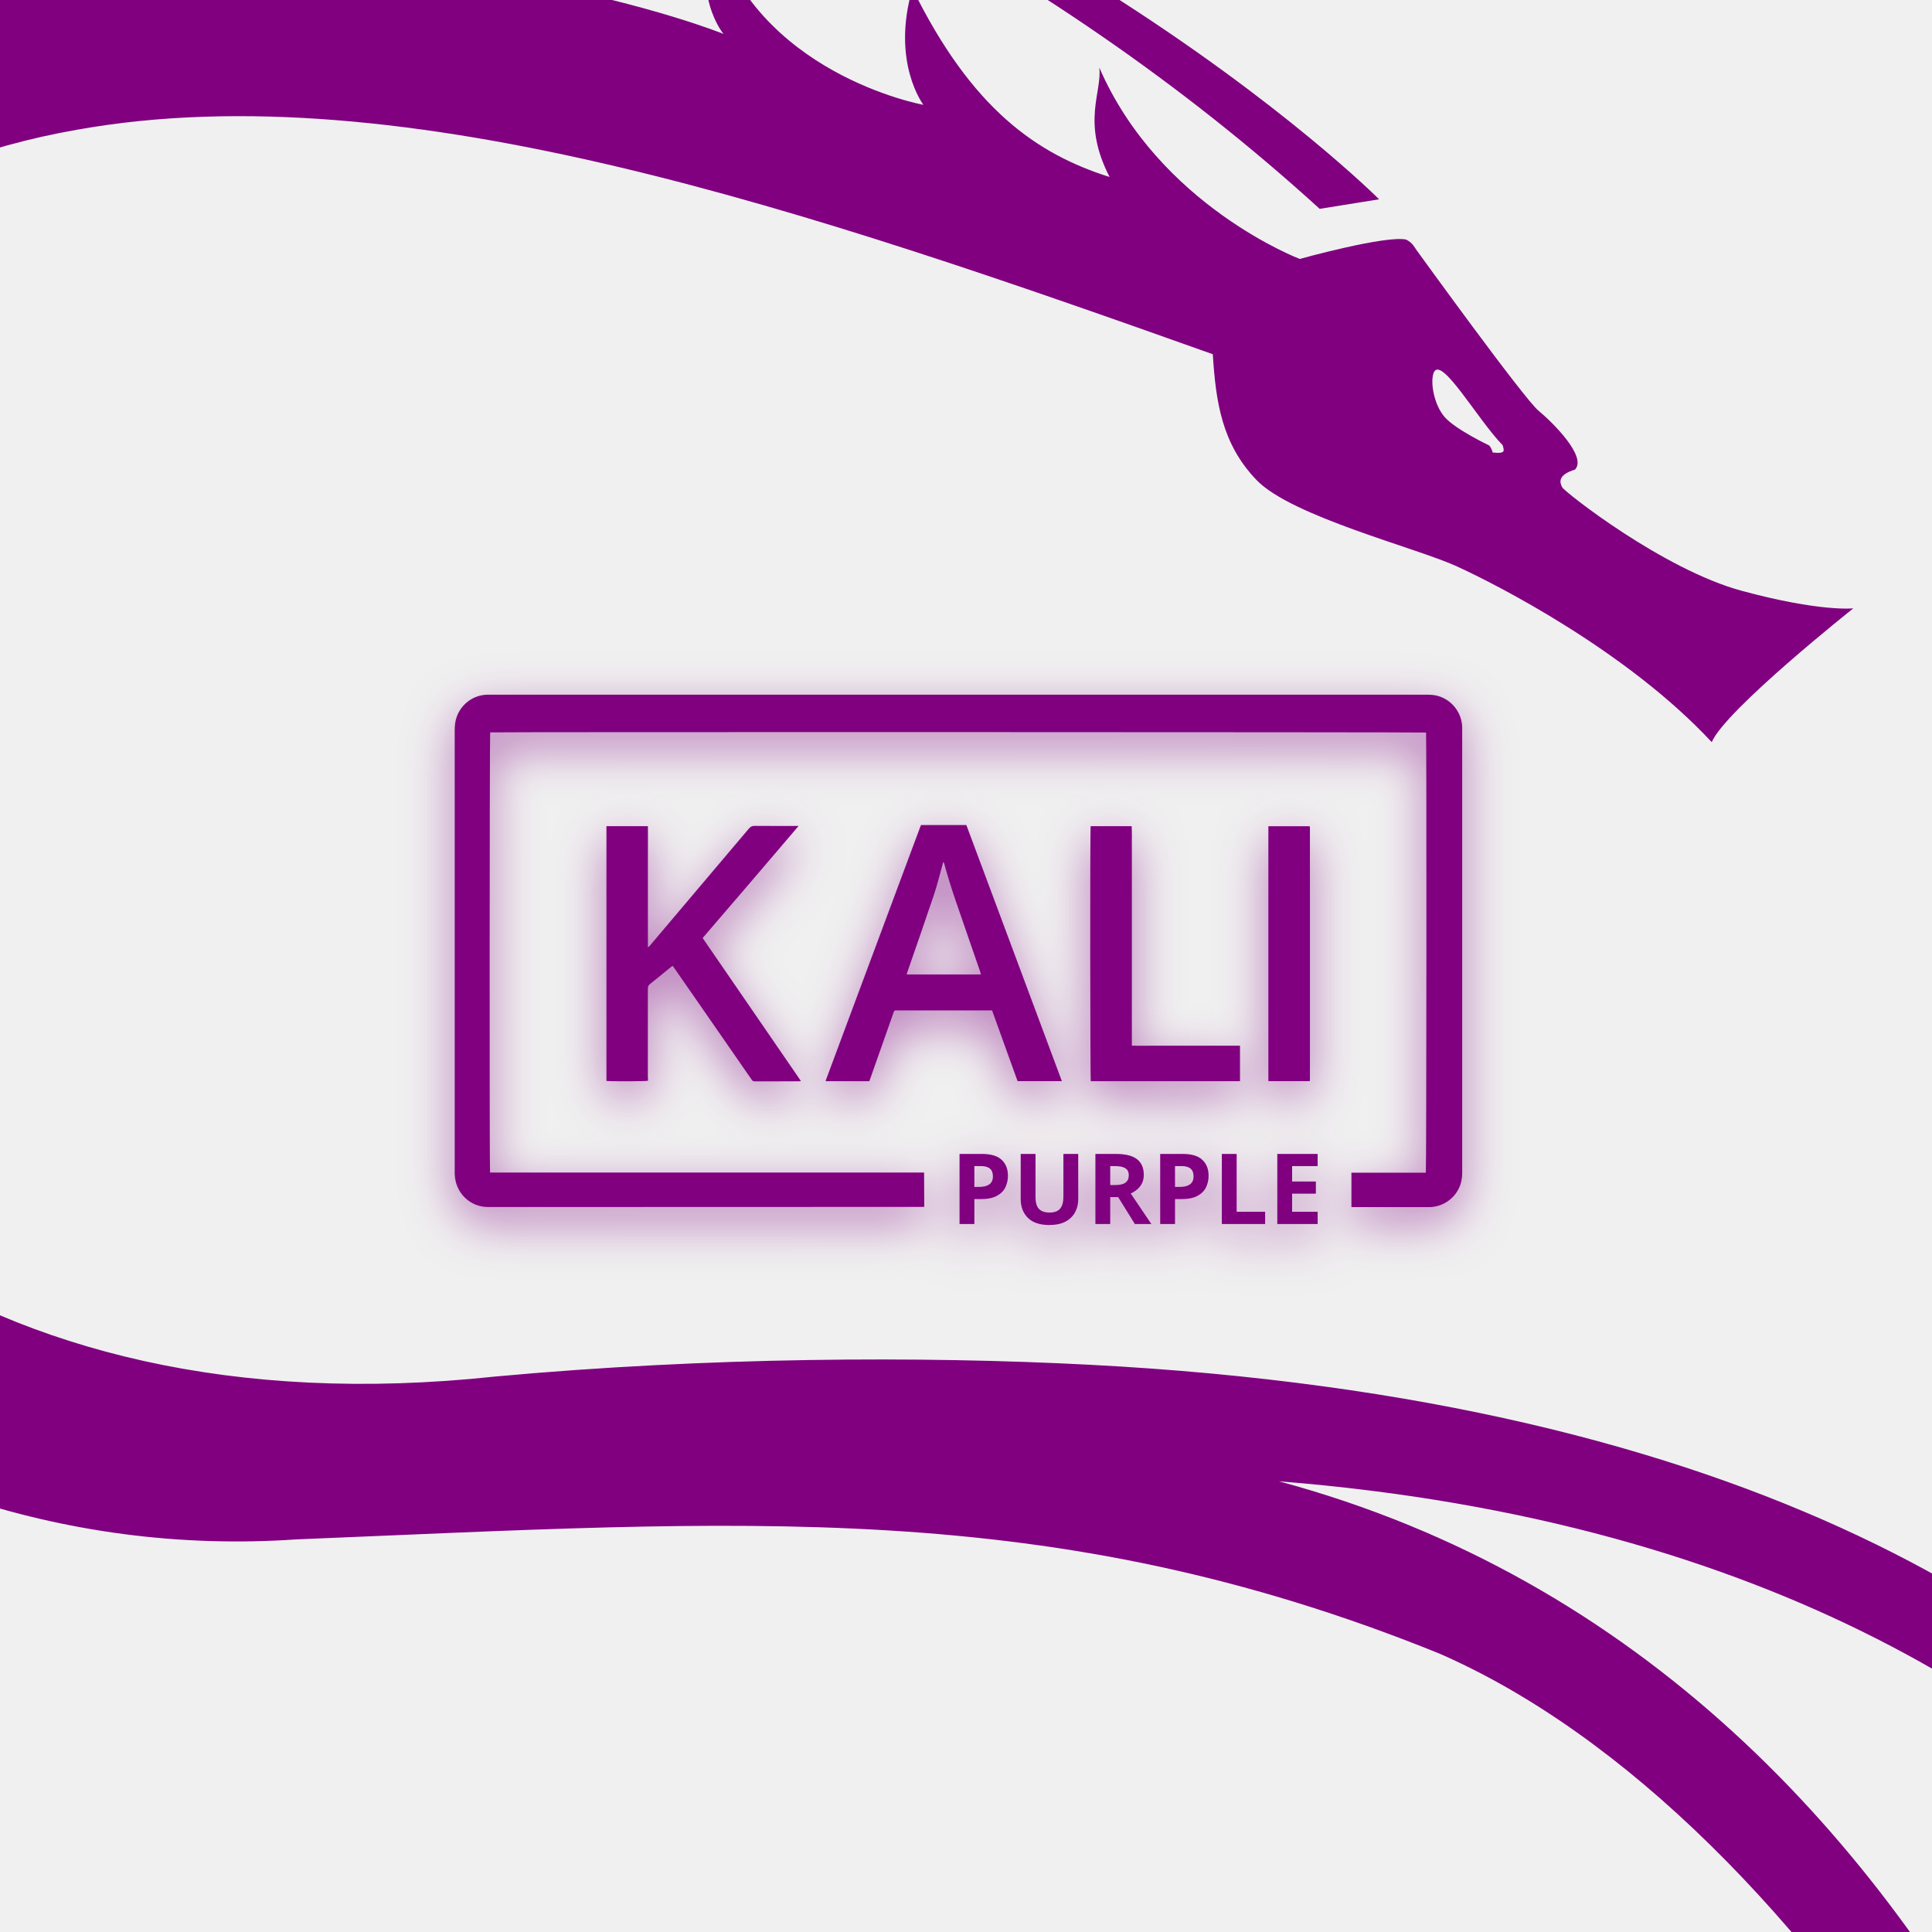
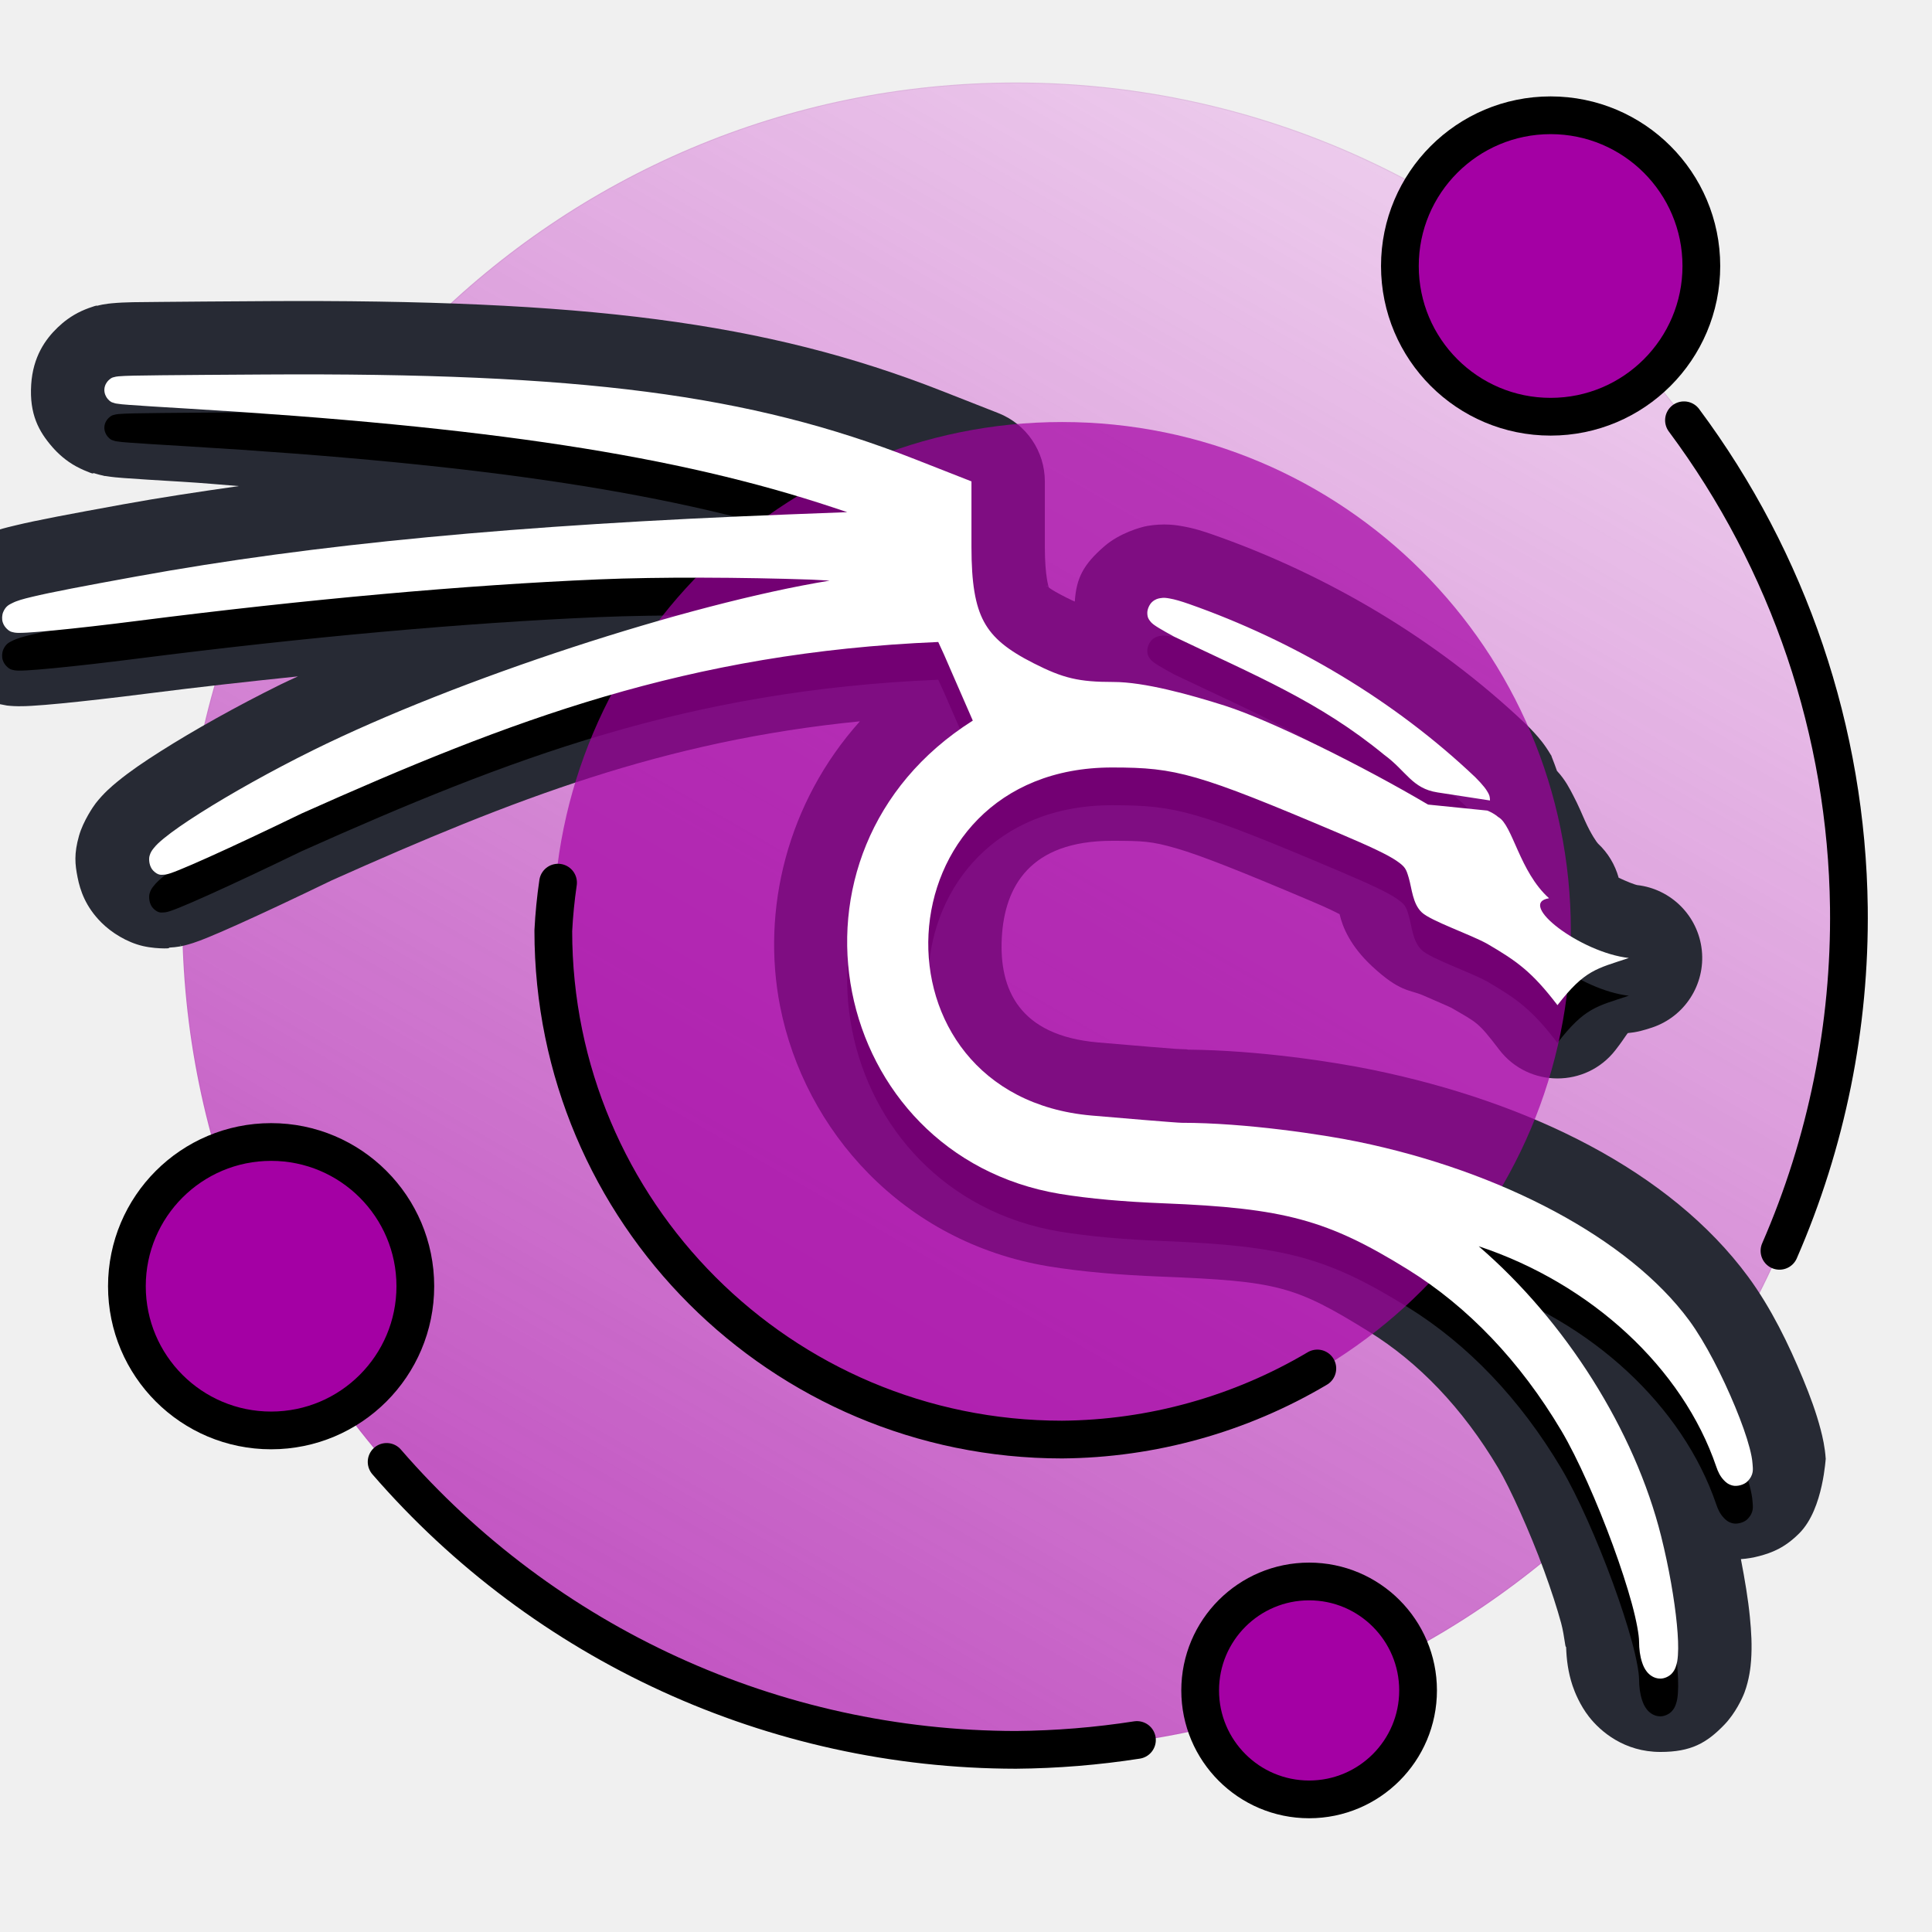
- <svg xmlns="http://www.w3.org/2000/svg" viewBox="0 0 512 512" version="1.1" id="svg13">
-   <defs id="defs17">
-     <filter style="color-interpolation-filters:sRGB" id="filter4524" x="-0.057" y="-0.109" width="1.114" height="1.217">
-       <feGaussianBlur stdDeviation="6.368" id="feGaussianBlur4526" />
-     </filter>
+ <svg xmlns="http://www.w3.org/2000/svg" version="1" viewBox="0 0 512 512">
+   <defs>
+     <linearGradient id="a" x1="85.279" x2="478.27" y1="562.62" y2="-118.06" gradientUnits="userSpaceOnUse">
+       <stop stop-color="#a400a4" offset="0" />
+       <stop stop-color="#a400a4" stop-opacity="0" offset="1" />
+     </linearGradient>
  </defs>
-   <filter id="a" color-interpolation-filters="sRGB" height="1.271" width="1.138" x="-0.069" y="-0.135">
-     <feGaussianBlur stdDeviation="7.505" id="feGaussianBlur2" />
-   </filter>
-   <g fill="#2777ff" id="g11" style="fill:#800080">
-     <path d="m-123.079-93.268s-122.689 3.371-324.196 87.895c-205.354 86.136-316.518 191.281-316.518 191.281s298.782-205.787 653.801-249.321zm472.804 148.613 15.753-2.527s-101.192-101.63-280.071-138.93c101.452 30.515 191.454 75.131 264.312 141.45zm30.253 43.337c2.039-4.455 11.568 12.453 18.241 19.305.393 1.457.898 2.321-2.633 1.934-.435-1.494-.979-1.889-.979-1.889s-8.83-4.187-11.725-7.475c-2.898-3.287-3.934-9.417-2.904-11.875zm262.724 504.405s-1.569-223.148-354.119-241.423c-44.683-2.315-100.89-2.042-157.283 3.125-278.366 29.938-319.152-294.247-110.677-330.446 86.363-15.38 194.717 21.783 300.778 59.529.811 12.654 2.389 23.819 11.656 33.4 9.263 9.578 42.165 17.881 52.888 22.76 10.723 4.881 45.264 22.531 67.683 46.645 3.568-8.509 37.519-35.459 37.519-35.459s-8.647 1.005-29.514-4.63c-20.869-5.635-46.938-26.175-47.628-27.439-.689-1.266-1.26-3.302 3.362-4.689 3.293-3.349-5.731-12.381-9.647-15.621-3.914-3.242-31.673-41.672-32.325-42.562-.653-.889-.932-1.812-2.732-2.783-5.436-1.2-28.216 5.128-28.216 5.128s-37.284-14.145-53.122-50.723c.802 6.593-4.808 14.401 2.733 29.01-19.32-6.11-36.542-18.012-52.25-49.953-5.717 19.547 2.903 30.822 2.903 30.822s-44.905-8.105-55.705-47.796c-5.977 18.837 2.732 29.008 2.732 29.008s-74.834-30.499-193.405-19.875c-80.035.196-109.702-137.837-104.564-162.026 0 0-120.133-49.539-347.939-54.966-227.807-5.43-410.449 34.609-410.449 34.609s397.223-56.734 729.078 42.573c15.445 47.581 55.76 125.452 77.032 162.704-47.1 39.579-100.827 77.684-98.732 194.689 2.098 117 111.598 209.773 235.749 201.259 118.196-4.813 199.536-11.577 302.834 30.207 98.906 43.126 190.907 194.257 211.954 335.987-1.716-106.468-62.788-330.018-254.373-381.594 262.955 20.904 303.775 210.535 303.775 210.535zm-773.509-713.136-12.136-29.147s-156.157-12.808-361.279 21.322c-205.121 34.129-406.81 126.055-406.81 126.055s416.507-147.531 780.218-118.23" stroke-width="12.016" id="path9" style="fill:#800080" />
-   </g>
-   <path id="path4522" style="fill:#800080;fill-opacity:1;stroke-width:3.78;filter:url(#filter4524);opacity:0.5" d="m 129.278,188.098 c -3.733,0.03 -7.01,2.387 -8.25,5.896 -0.405,1.141 -0.523,2.297 -0.523,3.494 v 117.652 c 0.138,4.902 3.973,8.724 8.83,8.736 10.182,0.015 115.598,-0.035 115.598,-0.035 l -0.039,-9.105 H 129.864 c -0.162,-0.978 -0.122,-116.119 0.038,-116.646 0.937,-0.131 247.477,-0.084 248.02,0.043 0.149,0.888 0.107,116.04 -0.057,116.646 h -19.721 v 9.105 c 0,0 0.804,7e-4 1.172,0.015 h 19.436 c 3.693,-0.038 6.964,-2.353 8.223,-5.834 0.405,-1.109 0.521,-2.253 0.521,-3.422 V 196.77 c -0.077,-3.894 -2.728,-7.314 -6.477,-8.35 l -0.008,-0.008 c -0.993,-0.266 -1.984,-0.314 -3.01,-0.314 z m 114.814,34.545 c -0.077,0.148 -0.133,0.256 -0.164,0.357 -8.356,22.407 -16.704,44.823 -25.057,67.227 -0.038,0.038 -0.038,0.105 -0.038,0.148 v 0.072 c 0,0.03 0.038,0.043 0.043,0.076 h 11.471 l 0.023,0.004 c 0.088,-0.256 0.19,-0.475 0.268,-0.713 1.776,-5.046 3.553,-10.083 5.334,-15.133 0.296,-0.812 0.592,-1.628 0.859,-2.443 0.106,-0.34 0.278,-0.518 0.637,-0.475 0.116,0.015 0.251,0 0.369,0 h 25.072 c 2.266,6.279 4.518,12.512 6.76,18.746 h 11.736 c -8.467,-22.684 -16.898,-45.278 -25.312,-67.867 z m -44.115,0.225 v 0.004 c -0.654,0 -1.066,0.19 -1.498,0.697 -8.739,10.349 -17.499,20.7 -26.258,31.037 -0.116,0.132 -0.267,0.252 -0.52,0.484 v -25.746 c 0,-2.131 0.038,-4.268 0,-6.4 h -10.99 v 67.508 c 0.873,0.153 10.417,0.12 11.006,-0.039 v -0.859 l -0.03,-0.004 v -23.547 c 0,-0.531 0.148,-0.904 0.582,-1.24 1.819,-1.438 3.614,-2.919 5.408,-4.387 0.179,-0.133 0.353,-0.251 0.576,-0.414 0.194,0.25 0.356,0.455 0.506,0.68 3.051,4.401 6.104,8.798 9.152,13.191 3.741,5.413 7.488,10.802 11.221,16.189 0.207,0.313 0.398,0.549 0.857,0.549 3.931,-0.015 7.857,-0.014 11.783,-0.014 0.13,0 0.264,-0.043 0.471,-0.09 -8.693,-12.66 -17.35,-25.23 -26.033,-37.879 1.747,-2.028 3.437,-3.98 5.125,-5.98 1.693,-1.958 3.379,-3.923 5.068,-5.895 1.687,-1.967 3.363,-3.937 5.055,-5.906 1.688,-1.973 3.38,-3.942 5.049,-5.91 1.681,-1.953 3.347,-3.907 5.129,-6.014 h -0.99 c -3.557,0 -7.112,0.022 -10.67,-0.015 z m 99.916,0.072 -10.855,0.002 c -0.183,0.844 -0.137,67.033 0.039,67.588 h 39.535 v -9.404 h -19.07 c -1.603,0 -3.22,0.015 -4.816,0 -1.573,-0.015 -3.14,0.058 -4.771,-0.035 v -52.926 l -0.011,-0.012 c 0,-1.748 0.066,-3.481 -0.049,-5.213 z m 36.238,0.023 v 67.549 h 10.949 c 0.038,-0.113 0.065,-0.175 0.065,-0.252 v -66.902 h -0.008 c 0,-0.105 0,-0.192 -0.038,-0.301 0,-0.03 -0.038,-0.038 -0.038,-0.057 0,-0.015 -0.043,-0.037 -0.043,-0.037 z m -86.16,9.455 c 0.116,0.177 0.209,0.285 0.24,0.402 1.836,6.855 4.344,13.506 6.623,20.23 0.947,2.798 1.929,5.578 2.893,8.377 0.073,0.251 0.146,0.501 0.234,0.811 h -19.693 c 0.088,-0.292 0.163,-0.542 0.248,-0.793 2.311,-6.693 4.656,-13.356 6.908,-20.066 0.904,-2.697 1.584,-5.48 2.354,-8.23 0.065,-0.208 0.106,-0.417 0.194,-0.73 z m 4.318,77.387 v 18.574 h 3.928 v -6.607 h 1.691 c 1.804,0 3.225,-0.287 4.266,-0.859 1.058,-0.572 1.813,-1.327 2.264,-2.264 0.451,-0.954 0.676,-1.968 0.676,-3.043 0,-1.804 -0.554,-3.217 -1.664,-4.24 -1.093,-1.041 -2.837,-1.561 -5.23,-1.561 z m 16.207,0 v 11.967 c 0,2.064 0.64,3.728 1.924,4.994 1.283,1.249 3.156,1.873 5.619,1.873 1.734,0 3.166,-0.295 4.293,-0.885 1.145,-0.607 1.994,-1.422 2.549,-2.445 0.572,-1.041 0.859,-2.203 0.859,-3.486 v -12.018 h -3.928 v 11.342 c 0,1.439 -0.295,2.497 -0.885,3.174 -0.572,0.676 -1.5,1.014 -2.783,1.014 -1.231,0 -2.161,-0.311 -2.785,-0.936 -0.624,-0.624 -0.936,-1.7 -0.936,-3.227 v -11.367 z m 19.797,0 v 18.574 h 3.928 v -7.129 h 2.107 l 4.422,7.129 h 4.371 l -5.463,-8.092 c 0.607,-0.278 1.171,-0.633 1.691,-1.066 0.538,-0.451 0.961,-0.987 1.273,-1.611 0.33,-0.642 0.494,-1.388 0.494,-2.238 0,-1.873 -0.606,-3.268 -1.82,-4.188 -1.197,-0.919 -3.062,-1.379 -5.594,-1.379 z m 17.17,0 v 18.574 h 3.928 v -6.607 h 1.691 c 1.804,0 3.225,-0.287 4.266,-0.859 1.058,-0.572 1.813,-1.327 2.264,-2.264 0.451,-0.954 0.676,-1.968 0.676,-3.043 0,-1.804 -0.554,-3.217 -1.664,-4.24 -1.093,-1.041 -2.837,-1.561 -5.23,-1.561 z m 16.336,0 v 18.574 h 11.473 v -3.252 h -7.545 v -15.322 z m 14.699,0 v 18.574 h 10.691 v -3.252 h -6.764 v -4.787 h 6.295 v -3.225 h -6.295 v -4.086 h 6.764 v -3.225 z m -80.281,3.225 h 1.795 c 2.081,0 3.121,0.903 3.121,2.707 0,0.989 -0.329,1.707 -0.988,2.158 -0.642,0.434 -1.517,0.65 -2.627,0.65 h -1.301 z m 36.004,0 h 1.197 c 1.283,0 2.219,0.191 2.809,0.572 0.607,0.364 0.91,0.989 0.91,1.873 0,0.85 -0.285,1.492 -0.857,1.926 -0.555,0.434 -1.482,0.65 -2.783,0.65 h -1.275 z m 17.17,0 h 1.795 c 2.081,0 3.121,0.903 3.121,2.707 0,0.989 -0.329,1.707 -0.988,2.158 -0.642,0.434 -1.517,0.65 -2.627,0.65 h -1.301 z" />
-   <path id="path18131" style="fill:#800080;fill-opacity:1;stroke-width:3.78" d="m 129.278,184.098 c -3.733,0.03 -7.01,2.387 -8.25,5.896 -0.405,1.141 -0.523,2.297 -0.523,3.494 v 117.652 c 0.138,4.902 3.973,8.724 8.83,8.736 10.182,0.015 115.598,-0.035 115.598,-0.035 l -0.039,-9.105 H 129.864 c -0.162,-0.978 -0.122,-116.119 0.038,-116.646 0.937,-0.131 247.477,-0.084 248.02,0.043 0.149,0.888 0.107,116.04 -0.057,116.646 h -19.721 v 9.105 c 0,0 0.804,7e-4 1.172,0.015 h 19.436 c 3.693,-0.038 6.964,-2.353 8.223,-5.834 0.405,-1.109 0.521,-2.253 0.521,-3.422 V 192.77 c -0.077,-3.894 -2.728,-7.314 -6.477,-8.35 l -0.008,-0.008 c -0.993,-0.266 -1.984,-0.314 -3.01,-0.314 z m 114.814,34.545 c -0.077,0.148 -0.133,0.256 -0.164,0.357 -8.356,22.407 -16.704,44.823 -25.057,67.227 -0.038,0.038 -0.038,0.105 -0.038,0.148 v 0.072 c 0,0.03 0.038,0.043 0.043,0.076 h 11.471 l 0.023,0.004 c 0.088,-0.256 0.19,-0.475 0.268,-0.713 1.776,-5.046 3.553,-10.083 5.334,-15.133 0.296,-0.812 0.592,-1.628 0.859,-2.443 0.106,-0.34 0.278,-0.518 0.637,-0.475 0.116,0.015 0.251,0 0.369,0 h 25.072 c 2.266,6.279 4.518,12.512 6.76,18.746 h 11.736 c -8.467,-22.684 -16.898,-45.278 -25.312,-67.867 z m -44.115,0.225 v 0.004 c -0.654,0 -1.066,0.19 -1.498,0.697 -8.739,10.349 -17.499,20.7 -26.258,31.037 -0.116,0.132 -0.267,0.252 -0.52,0.484 v -25.746 c 0,-2.131 0.038,-4.268 0,-6.4 h -10.99 v 67.508 c 0.873,0.153 10.417,0.12 11.006,-0.039 v -0.859 l -0.03,-0.004 v -23.547 c 0,-0.531 0.148,-0.904 0.582,-1.24 1.819,-1.438 3.614,-2.919 5.408,-4.387 0.179,-0.133 0.353,-0.251 0.576,-0.414 0.194,0.25 0.356,0.455 0.506,0.68 3.051,4.401 6.104,8.798 9.152,13.191 3.741,5.413 7.488,10.802 11.221,16.189 0.207,0.313 0.398,0.549 0.857,0.549 3.931,-0.015 7.857,-0.014 11.783,-0.014 0.13,0 0.264,-0.043 0.471,-0.09 -8.693,-12.66 -17.35,-25.23 -26.033,-37.879 1.747,-2.028 3.437,-3.98 5.125,-5.98 1.693,-1.958 3.379,-3.923 5.068,-5.895 1.687,-1.967 3.363,-3.937 5.055,-5.906 1.688,-1.973 3.38,-3.942 5.049,-5.91 1.681,-1.953 3.347,-3.907 5.129,-6.014 h -0.99 c -3.557,0 -7.112,0.022 -10.67,-0.015 z m 99.916,0.072 -10.855,0.002 c -0.183,0.844 -0.137,67.033 0.039,67.588 h 39.535 v -9.404 h -19.07 c -1.603,0 -3.22,0.015 -4.816,0 -1.573,-0.015 -3.14,0.058 -4.771,-0.035 v -52.926 l -0.011,-0.012 c 0,-1.748 0.066,-3.481 -0.049,-5.213 z m 36.238,0.023 v 67.549 h 10.949 c 0.038,-0.113 0.065,-0.175 0.065,-0.252 v -66.902 h -0.008 c 0,-0.105 0,-0.192 -0.038,-0.301 0,-0.03 -0.038,-0.038 -0.038,-0.057 0,-0.015 -0.043,-0.037 -0.043,-0.037 z m -86.16,9.455 c 0.116,0.177 0.209,0.285 0.24,0.402 1.836,6.855 4.344,13.506 6.623,20.23 0.947,2.798 1.929,5.578 2.893,8.377 0.073,0.251 0.146,0.501 0.234,0.811 h -19.693 c 0.088,-0.292 0.163,-0.542 0.248,-0.793 2.311,-6.693 4.656,-13.356 6.908,-20.066 0.904,-2.697 1.584,-5.48 2.354,-8.23 0.065,-0.208 0.106,-0.417 0.194,-0.73 z m 4.318,77.387 v 18.574 h 3.928 v -6.607 h 1.691 c 1.804,0 3.225,-0.287 4.266,-0.859 1.058,-0.572 1.813,-1.327 2.264,-2.264 0.451,-0.954 0.676,-1.968 0.676,-3.043 0,-1.804 -0.554,-3.217 -1.664,-4.24 -1.093,-1.041 -2.837,-1.561 -5.23,-1.561 z m 16.207,0 v 11.967 c 0,2.064 0.64,3.728 1.924,4.994 1.283,1.249 3.156,1.873 5.619,1.873 1.734,0 3.166,-0.295 4.293,-0.885 1.145,-0.607 1.994,-1.422 2.549,-2.445 0.572,-1.041 0.859,-2.203 0.859,-3.486 v -12.018 h -3.928 v 11.342 c 0,1.439 -0.295,2.497 -0.885,3.174 -0.572,0.676 -1.5,1.014 -2.783,1.014 -1.231,0 -2.161,-0.311 -2.785,-0.936 -0.624,-0.624 -0.936,-1.7 -0.936,-3.227 v -11.367 z m 19.797,0 v 18.574 h 3.928 v -7.129 h 2.107 l 4.422,7.129 h 4.371 l -5.463,-8.092 c 0.607,-0.278 1.171,-0.633 1.691,-1.066 0.538,-0.451 0.961,-0.987 1.273,-1.611 0.33,-0.642 0.494,-1.388 0.494,-2.238 0,-1.873 -0.606,-3.268 -1.82,-4.188 -1.197,-0.919 -3.062,-1.379 -5.594,-1.379 z m 17.17,0 v 18.574 h 3.928 v -6.607 h 1.691 c 1.804,0 3.225,-0.287 4.266,-0.859 1.058,-0.572 1.813,-1.327 2.264,-2.264 0.451,-0.954 0.676,-1.968 0.676,-3.043 0,-1.804 -0.554,-3.217 -1.664,-4.24 -1.093,-1.041 -2.837,-1.561 -5.23,-1.561 z m 16.336,0 v 18.574 h 11.473 v -3.252 h -7.545 v -15.322 z m 14.699,0 v 18.574 h 10.691 v -3.252 h -6.764 v -4.787 h 6.295 v -3.225 h -6.295 v -4.086 h 6.764 v -3.225 z m -80.281,3.225 h 1.795 c 2.081,0 3.121,0.903 3.121,2.707 0,0.989 -0.329,1.707 -0.988,2.158 -0.642,0.434 -1.517,0.65 -2.627,0.65 h -1.301 z m 36.004,0 h 1.197 c 1.283,0 2.219,0.191 2.809,0.572 0.607,0.364 0.91,0.989 0.91,1.873 0,0.85 -0.285,1.492 -0.857,1.926 -0.555,0.434 -1.482,0.65 -2.783,0.65 h -1.275 z m 17.17,0 h 1.795 c 2.081,0 3.121,0.903 3.121,2.707 0,0.989 -0.329,1.707 -0.988,2.158 -0.642,0.434 -1.517,0.65 -2.627,0.65 h -1.301 z" />
+   <path d="m269.2 22.115c-121.82 0-220.68 98.858-220.68 220.68 0 121.82 98.858 220.68 220.68 220.68s220.68-98.858 220.68-220.68c0-121.82-98.858-220.68-220.68-220.68z" color="#000000" fill="#fff" stroke-linecap="round" stroke-linejoin="round" stroke-width="8.526" style="-inkscape-stroke:none" />
+   <circle cx="269.2" cy="242.8" r="220.93" fill="url(#a)" opacity=".824" />
+   <path d="m69.953 79.809c-11.91 0.074-20.856 0.13-27.242 0.199-6.304 0.068-9.375 0.024-13.066 0.367a0.5 0.5 0 0 0-0.047 0.002c-0.273 0.026-1.351 0.134-2.394 0.326a0.5 0.5 0 0 0-0.004 0.002c-0.062 0.012-0.118 0.023-0.297 0.061s-0.427 0.092-0.713 0.158c-0.121 0.028-0.274 0.075-0.406 0.107-0.007-0.003-0.023-0.01-0.023-0.01-7.24e-4 -2.39e-4 -0.098-0.023-0.125-0.025-0.109-0.008-0.117 0.005-0.145 0.01-0.027 0.005-0.051 0.01-0.076 0.016-0.101 0.023-0.234 0.06-0.414 0.115-0.719 0.219-2.108 0.698-3.443 1.312-2.678 1.232-4.787 2.905-6.273 4.334-3.24 3.112-6.551 7.723-7.019 15.135-0.497 7.865 2.013 12.419 5.598 16.541l0.002 0.002a0.5 0.5 0 0 0 0 0.002c1.451 1.668 3.571 3.658 6.381 5.172 1.401 0.755 2.888 1.366 3.65 1.645 0.191 0.07 0.33 0.118 0.438 0.148 0.027 8e-3 0.052 0.013 0.084 0.02 0.016 3e-3 0.032 0.007 0.061 0.01 0.014 1e-3 0.031 0.004 0.055 0.004 0.024 1.1e-4 0.104-0.012 0.105-0.012 4.84e-4 -1e-4 0.095-0.027 0.096-0.027 1.96e-4 -1.2e-4 0.038-0.027 0.076-0.051 0.57 0.154 1.111 0.338 1.605 0.455 0.475 0.113 0.83 0.193 1.053 0.244a0.5 0.5 0 0 0 0.018 0.025c0.082 0.015 0.145 0.026 0.191 0.033 0.023 4e-3 0.042 0.007 0.061 0.01s0.009 0.009 0.098 0.008c0.011-1e-4 0.047-0.004 0.047-0.004 2.7e-5 0 0.008-0.002 0.01-0.002 1.975 0.325 3.468 0.434 4.891 0.543 3.469 0.266 8.515 0.566 15.291 0.973 5.579 0.335 10.245 0.763 15.199 1.162-10.477 1.49-20.783 3.038-30.598 4.824-14.288 2.6-22.735 4.181-28.695 5.617-2.601 0.627-5.803 1.348-9.592 3.277-0.009 3e-3 -0.019 0.008-0.025 0.01-0.022 8e-3 -0.035 0.013-0.047 0.018-0.023 0.01-0.038 0.017-0.055 0.025a0.5 0.5 0 0 0-0.176 0.566c-0.011-0.014-0.045-0.057-0.045-0.057 5.01e-5 3.1e-4 0.041-0.292 0.041-0.291-2.295e-4 4.9e-4 0.04-0.071 0.053-0.088 0.052-0.069 0.055-0.061 0.059-0.064 0.015-0.013-0.054 0.041-0.143 0.105-0.177 0.129-0.484 0.348-0.881 0.641-0.793 0.585-1.951 1.471-3.221 2.57-2.54 2.198-5.534 5.237-6.953 8.547a0.5 0.5 0 0 0-0.004 0.002c-2.622 6.118-2.833 9.934-0.768 16.35 1.43 4.442 4.361 8.027 5.797 9.463 1.692 1.692 4.093 3.538 6.83 4.764 1.366 0.612 2.758 1.054 3.553 1.275 0.199 0.055 0.359 0.098 0.479 0.125 0.06 0.014 0.107 0.023 0.154 0.031 0.024 4e-3 0.043 0.007 0.084 0.01 0.021 1e-3 0.045 0.005 0.104-0.002 0.015-2e-3 0.054-0.01 0.055-0.01 4.029e-4 -1e-4 0.084-0.029 0.084-0.029h0.002c1.045 0.212 2.282 0.457 2.481 0.48 1.28 0.15 2.555 0.177 3.029 0.182a0.5 0.5 0 0 0 0.004 0h0.008c1.343 0.011 2.424-0.044 3.473-0.104 2.202-0.126 4.763-0.342 7.818-0.637 6.108-0.59 14.091-1.498 22.787-2.607 13.72-1.751 26.952-3.204 39.998-4.564-1.572 0.718-3.168 1.434-4.641 2.162-11.722 5.796-23.021 12.143-31.754 17.682-4.343 2.754-8.044 5.253-11.414 8.014a0.5 0.5 0 0 0-0.004 0.002c-1.491 1.221-3.664 3.049-5.795 5.777-0.524 0.67-3.292 4.64-4.418 8.605-1.356 4.778-1.065 7.565-0.381 11.018 0.69 3.482 2.115 7.781 6.322 11.988a0.5 0.5 0 0 0 0.004 0.002c2.631 2.631 6.711 5.219 10.982 6.211 2.133 0.495 4.351 0.622 5.627 0.631 0.319 2e-3 0.577-0.002 0.768-0.012 0.095-0.005 0.174-0.011 0.242-0.02 0.034-4e-3 0.065-0.007 0.109-0.018 0.022-5e-3 0.047-0.01 0.09-0.027 0.022-9e-3 0.048-0.021 0.086-0.045 0.019-0.012 0.066-0.05 0.066-0.051 1.95e-4 -1.8e-4 0.019-0.023 0.037-0.045 0.486-0.043 0.984-0.057 1.412-0.111 0.45-0.057 0.841-0.114 1.119-0.156 0.139-0.021 0.249-0.037 0.324-0.049 0.035-6e-3 0.062-0.011 0.08-0.014-1.01e-4 1e-5 0.024-0.004 0.025-0.004 3e-3 -3.9e-4 0.008-0.002 0.008-0.002s-0.033-0.25-0.066-0.498c0.014-0.003 0.019-0.005 0.033-0.008l0.049 0.502a0.5 0.5 0 0 0 0.004 0c1.439-0.287 2.845-0.73 3.275-0.871 1.357-0.445 2.479-0.886 3.631-1.352 2.357-0.953 5.135-2.167 8.475-3.668 6.552-2.945 15.232-7.024 24.621-11.572 0.002-8.3e-4 0.013-0.006 0.039-0.018 48.357-21.61 87.938-36.973 139.96-42.143-19.277 21.528-26.173 49.926-21.146 75.521 6.465 32.925 32.566 62.456 70.924 68.875a0.5 0.5 0 0 0 0.002 0.002c0.024 4e-3 0.048 0.008 0.072 0.012 9.113 1.489 18.978 2.309 29.988 2.746 30.853 1.226 35.419 2.406 55.145 14.635 12.972 8.042 24.689 20.12 34.203 36.135 3.081 5.186 8.352 16.821 12.115 27.104 1.887 5.156 3.497 10.138 4.527 13.922 0.481 1.765 0.793 3.843 0.982 5.072 0.047 0.307 0.087 0.561 0.121 0.752 0.017 0.096 0.033 0.174 0.051 0.246 9e-3 0.036 0.017 0.07 0.033 0.113 0.015 0.042 0.011 0.094 0.139 0.217 0.109 3.212 0.506 6.605 1.697 10.188 0.576 1.732 1.973 5.188 4.344 8.23 3.1 3.979 9.41 9.355 18.939 9.355 8.1 0 12.243-2.335 16.953-7.215 2.913-3.018 4.775-7.043 5.309-8.467 2.9e-4 -7.7e-4 0.002-0.003 0.002-0.004a0.5 0.5 0 0 0 0.002-0.002c1.316-3.516 1.656-6.941 1.772-8.547 0.292-4.062 0.054-7.664-0.314-11.477-0.454-4.698-1.339-9.973-2.385-15.385 1.747-0.121 3.353-0.405 4.871-0.811 3.304-0.883 6.699-2.135 10.588-6.023a0.5 0.5 0 0 0 0-0.002l0.002-0.002c3.322-3.324 5.03-8.454 5.953-12.635 0.462-2.091 0.723-3.947 0.873-5.225 0.075-0.639 0.123-1.133 0.152-1.434 0.015-0.15 0.026-0.26 0.029-0.281 8e-4 -5e-3 0.003-0.007-0.004 0.02-3e-3 0.013-0.004 0.028-0.031 0.084-0.013 0.028-0.096 0.135-0.096 0.135 2e-5 0-0.021 0.007-0.023 0.008a0.5 0.5 0 0 0 0.176-0.352c-1e-3 -0.022-0.002-0.041-0.008-0.078-5.7e-4 -4e-3 -0.003-0.014-0.004-0.018-0.218-3.124-0.802-5.662-1.352-7.762-1.167-4.46-2.781-8.847-4.676-13.424-3.774-9.117-8.441-18.763-14.49-26.982l-0.002-0.002a0.5 0.5 0 0 0 0-0.002c-20.706-28.125-58.038-46.349-99.582-54.887-10.241-2.104-30.068-5.181-49.004-5.35-9e-3 -7e-3 -0.029-0.021-0.029-0.021-4.4e-4 -2.1e-4 -0.087-0.033-0.105-0.037-0.15-0.035-0.112-0.015-0.154-0.018-0.085-5e-3 -0.215-0.011-0.385-0.018-0.681-0.026-1.983-0.067-2.842-0.133-1.758-0.134-4.113-0.324-6.621-0.529-5.015-0.411-10.667-0.891-13.615-1.148a0.5 0.5 0 0 0-0.002 0c-10.544-0.921-17.05-4.475-20.871-9.451s-4.98-11.439-4.619-18.26c0.361-6.819 2.243-13.241 6.711-17.953 4.468-4.712 11.551-7.771 22.494-7.771 8.225 0 10.498 0.107 17.006 1.98a0.5 0.5 0 0 0 0.004 0c6.362 1.832 16.926 6.003 35.604 13.926 5.169 2.193 6.026 2.703 7.701 3.535 0.791 3.463 2.883 8.457 8.541 13.74 7.443 6.951 9.944 6.218 13.512 7.742 1.817 0.777 3.636 1.572 5.041 2.193 0.702 0.31 1.301 0.578 1.744 0.777 0.437 0.197 0.74 0.338 0.781 0.359 6.947 4.052 6.997 3.663 12.689 11.104 7.743 10.121 22.999 10.168 30.805 0.096 1.454-1.876 2.214-3.011 2.67-3.686 0.228-0.337 0.382-0.557 0.484-0.676s0.122-0.126 0.178-0.146c0.112-0.04 0.562-0.042 1.522-0.188 0.959-0.146 2.441-0.468 4.846-1.27 8.653-2.887 14.138-11.411 13.18-20.482-0.958-9.072-8.101-16.261-17.166-17.277a0.5 0.5 0 0 0-0.002 0c-0.127-0.014-0.909-0.254-1.83-0.621-0.873-0.347-1.953-0.819-3.037-1.315-0.963-3.46-2.833-6.603-5.467-9.049a0.5 0.5 0 0 0-0.006-0.006c-5e-3 -4e-3 -0.187-0.206-0.4-0.504-0.214-0.298-0.489-0.711-0.807-1.232-0.635-1.042-1.439-2.511-2.266-4.35-0.829-1.844-1.682-3.982-3.137-6.74-0.874-1.658-1.99-3.985-4.269-6.445-0.448-1.3-0.889-2.436-1.172-3.156-0.136-0.344-0.227-0.58-0.271-0.701a0.5 0.5 0 0 0-0.004-0.107l-0.002-0.002c-0.024-0.042-0.042-0.078-0.064-0.113-0.012-0.018-0.023-0.035-0.047-0.064-7e-3 -8e-3 -0.021-0.022-0.031-0.033-0.891-1.539-1.857-2.872-2.414-3.578-1.351-1.711-2.63-3.047-3.859-4.281l-0.002-0.002c-0.125-0.126-0.252-0.25-0.381-0.373a0.5 0.5 0 0 0-0.002-0.002c-23.748-22.556-52.683-39.566-82.809-50.156a0.5 0.5 0 0 0-0.012-0.004c-0.015-5e-3 -0.03-0.009-0.045-0.014l-0.012-0.004c-2.418-0.842-4.978-1.709-8.348-2.279a0.5 0.5 0 0 0-0.008 0c-0.248-0.042-1.462-0.286-3.211-0.389-1.772-0.104-3.947 9e-3 -5.898 0.355-1.804 0.32-7.338 1.907-11.357 5.389-5.618 4.866-7.424 8.483-7.828 14.641-0.553-0.248-0.924-0.383-2.119-0.99-2.703-1.373-3.948-2.134-4.482-2.525-0.246-0.18-0.309-0.263-0.314-0.268-9e-3 -0.041-0.014-0.062-0.023-0.094-0.021-0.075-0.055-0.192-0.1-0.367-0.088-0.351-0.218-0.925-0.352-1.762-0.267-1.673-0.551-4.395-0.551-8.455v-17.385c-7.4e-4 -7.993-4.896-15.173-12.336-18.094l-15.064-5.914c-46.577-18.284-94.748-24.287-179.53-23.758zm207.61 75.471c-1.3e-4 -4e-5 0.172 0.088 0.172 0.088-1e-4 -7e-5 0.016 0.015 0.031 0.029a0.5 0.5 0 0 0-0.428-0.031c-0.001-0.004-0.008-0.05-0.01-0.055 0.113-0.015 0.234-0.031 0.234-0.031zm0.217 0.129c7e-3 6e-3 0.018 0.016 0.018 0.016-4.1e-4 -4.5e-4 0.036 0.044 0.043 0.055 0.015 0.022 0.017 0.027 0.02 0.031l-0.029 0.021a0.5 0.5 0 0 0-0.051-0.123zm205.51 231.73a0.5 0.5 0 0 0 0.02 0c-0.004 0.001-0.011 0.003-0.02 0.006 1.1e-4 -7.2e-4 -1.1e-4 -0.005 0-0.006z" color="#000000" fill="#272a34" stroke-linecap="round" stroke-linejoin="round" stroke-width="37.877" style="-inkscape-stroke:none" />
+   <path d="m324.68 197.04c-9.535-3.028-21.479-6.31-29.607-6.31-9.194 0-13.276-0.96-21.169-4.97-6.967-3.539-10.798-6.673-13.136-10.987-2.337-4.314-3.321-10.328-3.321-19.814v-17.385l-15.064-5.914c-43.76-17.178-88.458-22.937-172.31-22.414-11.909 0.074-20.848 0.131-27.151 0.199-6.302 0.068-9.746 0.12-11.51 0.285-0.221 0.021-0.416 0.04-0.689 0.09-0.136 0.025-0.287 0.053-0.542 0.134-0.255 0.081-0.606 0.053-1.433 0.848-0.413 0.397-1.016 1.218-1.087 2.342-0.071 1.125 0.461 2.094 0.867 2.561 0.812 0.933 1.195 0.911 1.455 1.011 0.519 0.199 0.687 0.202 0.904 0.241 0.868 0.154 1.82 0.226 3.38 0.346 3.12 0.239 8.19 0.544 14.966 0.95 80.266 4.813 130.12 12.479 171.62 26.252l3.677 1.221-15.547 0.597c-71.848 2.764-125.83 7.891-172.83 16.444-14.225 2.588-22.684 4.202-27.622 5.392-2.469 0.595-3.978 0.994-5.372 1.712-0.697 0.359-1.623 0.723-2.303 2.308-0.34 0.792-0.394 1.916-0.13 2.737 0.264 0.821 0.692 1.328 1.037 1.673 0.864 0.864 1.335 0.863 1.651 0.95 0.316 0.087 0.511 0.11 0.69 0.131 0.358 0.042 0.63 0.048 0.938 0.051 0.615 5e-3 1.326-0.023 2.206-0.073 1.759-0.1 4.15-0.299 7.058-0.579 5.815-0.561 13.665-1.452 22.197-2.54 44.749-5.71 86.731-9.484 122.14-10.985 16.176-0.686 38.289-0.557 56.275 0.058 1.968 0.067 3.091 0.193 4.948 0.271-37.582 6.148-98.568 25.988-136.93 44.96-11.096 5.486-21.984 11.616-29.957 16.673-3.987 2.528-7.228 4.767-9.511 6.638-1.141 0.935-2.035 1.733-2.793 2.705-0.379 0.486-0.769 0.993-1.04 1.948-0.271 0.955-0.095 2.872 0.989 3.955 1.312 1.312 2.182 1.06 2.609 1.058 0.428-2e-3 0.647-0.05 0.849-0.09 0.404-0.081 0.689-0.171 1.019-0.279 0.66-0.216 1.433-0.511 2.397-0.9 1.927-0.779 4.569-1.927 7.79-3.374 6.44-2.895 15.162-6.985 24.656-11.59 55.417-24.766 102.31-42.665 168.7-45.442 0.953 2.005 2.117 4.602 3.381 7.592l5.777 13.24c-55.177 34.887-37.832 115.23 23.06 125.42 8.012 1.309 17.135 2.091 27.628 2.508 31.917 1.268 43.408 4.392 64.614 17.538 15.927 9.874 29.766 24.366 40.673 42.725 4.321 7.273 9.579 19.208 13.658 30.354 2.039 5.574 3.797 10.968 5.029 15.493 1.233 4.525 1.901 8.316 1.905 9.984 5e-3 2.059 0.257 3.925 0.806 5.577 0.275 0.826 0.602 1.608 1.234 2.419 0.632 0.811 1.855 1.864 3.605 1.864 1.161 0 2.343-0.63 2.966-1.276 0.623-0.646 0.892-1.248 1.092-1.784 0.401-1.073 0.512-2.025 0.592-3.131 0.159-2.211 0.038-4.954-0.277-8.21-0.629-6.511-2.079-14.946-4.155-23.278-6.996-28.08-25.388-57.113-48.365-76.896 29.885 9.918 54.086 32.317 62.964 58.416 0.459 1.35 0.989 2.483 1.977 3.544 0.494 0.531 1.121 1.128 2.316 1.444 1.195 0.315 3.04-0.164 3.942-1.066 1.804-1.804 1.468-3.325 1.38-4.639s-0.368-2.682-0.774-4.233c-0.812-3.103-2.161-6.876-3.832-10.913-3.342-8.075-7.891-17.061-12.185-22.895-15.975-21.699-49.776-39.548-87.842-47.371-9.079-1.866-29.66-5.009-46.676-5.009-1.238 0-17.844-1.396-23.857-1.921-60.552-5.287-56.483-92.239 5.404-92.239 8.798 0 14.24 0.395 22.385 2.739 8.145 2.345 19.02 6.733 37.82 14.708 8.201 3.479 12.826 5.65 15.179 7.263 2.353 1.613 2.561 2.165 3.258 4.509 0.847 2.85 1.022 6.898 3.479 9.193 2.458 2.295 12.783 5.792 17.361 8.334 7.806 4.572 11.765 7.33 18.58 16.239 7.255-9.363 10.321-9.635 18.92-12.5-12.823-1.432-29.835-14.454-21.157-15.833-7.84-7.028-9.622-19.38-13.436-21.504-0.886-0.758-1.884-1.299-2.915-1.728l-15.713-1.593c-16.887-9.988-41.398-22.211-53.756-26.173zm70.181 25.095c0-1.297-0.38-1.802-0.65-2.282-0.27-0.48-0.552-0.867-0.87-1.27-0.636-0.806-1.42-1.65-2.373-2.607-21.543-20.461-48.246-36.202-75.87-45.913-2.046-0.712-3.716-1.221-5.21-1.474-0.747-0.126-1.409-0.25-2.477-0.061-0.534 0.095-1.253 0.273-2.029 0.944-0.776 0.672-1.335 1.967-1.335 2.93 0 1.311 0.453 1.789 0.678 2.105s0.381 0.464 0.514 0.59c0.266 0.253 0.446 0.383 0.639 0.523 0.385 0.279 0.79 0.535 1.29 0.839 1.001 0.608 2.352 1.369 4.01 2.272 21.512 10.3 38.498 17.194 55.653 31.305 5.867 4.287 7.358 8.923 14.116 9.961z" color="#000000" color-rendering="auto" dominant-baseline="auto" image-rendering="auto" shape-rendering="auto" solid-color="#000000" stroke-width=".677" style="font-feature-settings:normal;font-variant-alternates:normal;font-variant-caps:normal;font-variant-ligatures:normal;font-variant-numeric:normal;font-variant-position:normal;isolation:auto;mix-blend-mode:normal;shape-padding:0;text-decoration-color:#000000;text-decoration-line:none;text-decoration-style:solid;text-indent:0;text-orientation:mixed;text-transform:none;white-space:normal" />
+   <circle cx="281.46" cy="246.67" r="134.83" fill="#a400a4" opacity=".7" />
+   <path d="m324.68 187.04c-9.535-3.028-21.479-6.31-29.607-6.31-9.194 0-13.276-0.96-21.169-4.97-6.967-3.539-10.798-6.673-13.136-10.987-2.337-4.314-3.321-10.328-3.321-19.814v-17.385l-15.064-5.914c-43.76-17.178-88.458-22.937-172.31-22.414-11.909 0.074-20.848 0.131-27.151 0.199-6.302 0.068-9.746 0.12-11.51 0.285-0.221 0.021-0.416 0.04-0.689 0.09-0.136 0.025-0.287 0.053-0.542 0.134-0.255 0.081-0.606 0.053-1.433 0.848-0.413 0.397-1.016 1.218-1.087 2.342-0.071 1.125 0.461 2.094 0.867 2.561 0.812 0.933 1.195 0.911 1.455 1.011 0.519 0.199 0.687 0.202 0.904 0.241 0.868 0.154 1.82 0.226 3.38 0.346 3.12 0.239 8.19 0.544 14.966 0.95 80.266 4.813 130.12 12.479 171.62 26.252l3.677 1.221-15.547 0.597c-71.848 2.764-125.83 7.891-172.83 16.444-14.225 2.588-22.684 4.202-27.622 5.392-2.469 0.595-3.978 0.994-5.372 1.712-0.697 0.359-1.623 0.723-2.303 2.308-0.34 0.792-0.394 1.916-0.13 2.737 0.264 0.821 0.692 1.328 1.037 1.673 0.864 0.864 1.335 0.863 1.651 0.95 0.316 0.087 0.511 0.11 0.69 0.131 0.358 0.042 0.63 0.048 0.938 0.051 0.615 5e-3 1.326-0.023 2.206-0.073 1.759-0.1 4.15-0.299 7.058-0.579 5.815-0.561 13.665-1.452 22.197-2.54 44.749-5.71 86.731-9.484 122.14-10.985 16.176-0.686 38.289-0.557 56.275 0.058 1.968 0.067 3.091 0.193 4.948 0.271-37.582 6.148-98.568 25.988-136.93 44.96-11.096 5.486-21.984 11.616-29.957 16.673-3.987 2.528-7.228 4.767-9.511 6.638-1.141 0.935-2.035 1.733-2.793 2.705-0.379 0.486-0.769 0.993-1.04 1.948-0.271 0.955-0.095 2.872 0.989 3.955 1.312 1.312 2.182 1.06 2.609 1.058 0.428-2e-3 0.647-0.05 0.849-0.09 0.404-0.081 0.689-0.171 1.019-0.279 0.66-0.216 1.433-0.511 2.397-0.9 1.927-0.779 4.569-1.927 7.79-3.374 6.44-2.895 15.162-6.985 24.656-11.59 55.417-24.766 102.31-42.665 168.7-45.442 0.953 2.005 2.117 4.602 3.381 7.592l5.777 13.24c-55.177 34.887-37.832 115.23 23.06 125.42 8.012 1.309 17.135 2.091 27.628 2.508 31.917 1.268 43.408 4.392 64.614 17.538 15.927 9.874 29.766 24.366 40.673 42.725 4.321 7.273 9.579 19.208 13.658 30.354 2.039 5.574 3.797 10.968 5.029 15.493 1.233 4.525 1.901 8.316 1.905 9.984 5e-3 2.059 0.257 3.925 0.806 5.577 0.275 0.826 0.602 1.608 1.234 2.419 0.632 0.811 1.855 1.864 3.605 1.864 1.161 0 2.343-0.63 2.966-1.276 0.623-0.646 0.892-1.248 1.092-1.784 0.401-1.073 0.512-2.025 0.592-3.131 0.159-2.211 0.038-4.954-0.277-8.21-0.629-6.511-2.079-14.946-4.155-23.278-6.996-28.08-25.388-57.113-48.365-76.896 29.885 9.918 54.086 32.317 62.964 58.416 0.459 1.35 0.989 2.483 1.977 3.544 0.494 0.531 1.121 1.128 2.316 1.444 1.195 0.315 3.04-0.164 3.942-1.066 1.804-1.804 1.468-3.325 1.38-4.639s-0.368-2.682-0.774-4.233c-0.812-3.103-2.161-6.876-3.832-10.913-3.342-8.075-7.891-17.061-12.185-22.895-15.975-21.699-49.776-39.548-87.842-47.371-9.079-1.866-29.66-5.009-46.676-5.009-1.238 0-17.844-1.396-23.857-1.921-60.552-5.287-56.483-92.239 5.404-92.239 8.798 0 14.24 0.395 22.385 2.739 8.145 2.345 19.02 6.733 37.82 14.708 8.201 3.479 12.826 5.65 15.179 7.263 2.353 1.613 2.561 2.165 3.258 4.509 0.847 2.85 1.022 6.898 3.479 9.193 2.458 2.295 12.783 5.792 17.361 8.334 7.806 4.572 11.765 7.33 18.58 16.239 7.255-9.363 10.321-9.635 18.92-12.5-12.823-1.432-29.835-14.454-21.157-15.833-7.84-7.028-9.622-19.38-13.436-21.504-0.886-0.758-1.884-1.299-2.915-1.728l-15.713-1.593c-16.887-9.988-41.398-22.211-53.756-26.173zm70.181 25.095c0-1.297-0.38-1.802-0.65-2.282-0.27-0.48-0.552-0.867-0.87-1.27-0.636-0.806-1.42-1.65-2.373-2.607-21.543-20.461-48.246-36.202-75.87-45.913-2.046-0.712-3.716-1.221-5.21-1.474-0.747-0.126-1.409-0.25-2.477-0.061-0.534 0.095-1.253 0.273-2.029 0.944-0.776 0.672-1.335 1.967-1.335 2.93 0 1.311 0.453 1.789 0.678 2.105s0.381 0.464 0.514 0.59c0.266 0.253 0.446 0.383 0.639 0.523 0.385 0.279 0.79 0.535 1.29 0.839 1.001 0.608 2.352 1.369 4.01 2.272 21.512 10.3 38.498 17.194 55.653 31.305 5.867 4.287 7.358 8.923 14.116 9.961z" color="#000000" color-rendering="auto" dominant-baseline="auto" fill="#fff" image-rendering="auto" shape-rendering="auto" solid-color="#000000" stroke-width=".677" style="font-feature-settings:normal;font-variant-alternates:normal;font-variant-caps:normal;font-variant-ligatures:normal;font-variant-numeric:normal;font-variant-position:normal;isolation:auto;mix-blend-mode:normal;shape-padding:0;text-decoration-color:#000000;text-decoration-line:none;text-decoration-style:solid;text-indent:0;text-orientation:mixed;text-transform:none;white-space:normal" />
+   <circle cx="71.848" cy="340.86" r="38.218" fill="#a400a4" stroke="#000" stroke-linecap="round" stroke-linejoin="round" stroke-width="10" />
+   <circle cx="346.93" cy="447.98" r="28.874" fill="#a400a4" stroke="#000" stroke-linecap="round" stroke-linejoin="round" stroke-width="10" />
+   <circle cx="410.93" cy="70.493" r="39.945" fill="#a400a4" stroke="#000" stroke-linecap="round" stroke-linejoin="round" stroke-width="10" />
+   <path d="m147.89 233.91c-0.621 4.231-1.041 8.489-1.258 12.76 4.1e-4 74.465 60.367 134.83 134.83 134.83 23.816-0.195 47.156-6.696 67.645-18.84" fill="none" stroke="#000" stroke-linecap="round" stroke-linejoin="round" stroke-width="10" />
+   <path d="m471.58 331.48c12.495-28.662 18.764-59.65 18.392-90.915-0.579-46.594-15.875-91.812-43.702-129.19" fill="none" stroke="#000" stroke-linecap="round" stroke-linejoin="round" stroke-width="10" />
+   <path d="m102.46 387.42c41.9 48.389 102.73 76.228 166.74 76.311 10.751-0.089 21.48-0.964 32.104-2.615" fill="none" stroke="#000" stroke-linecap="round" stroke-linejoin="round" stroke-width="10" />
</svg>
